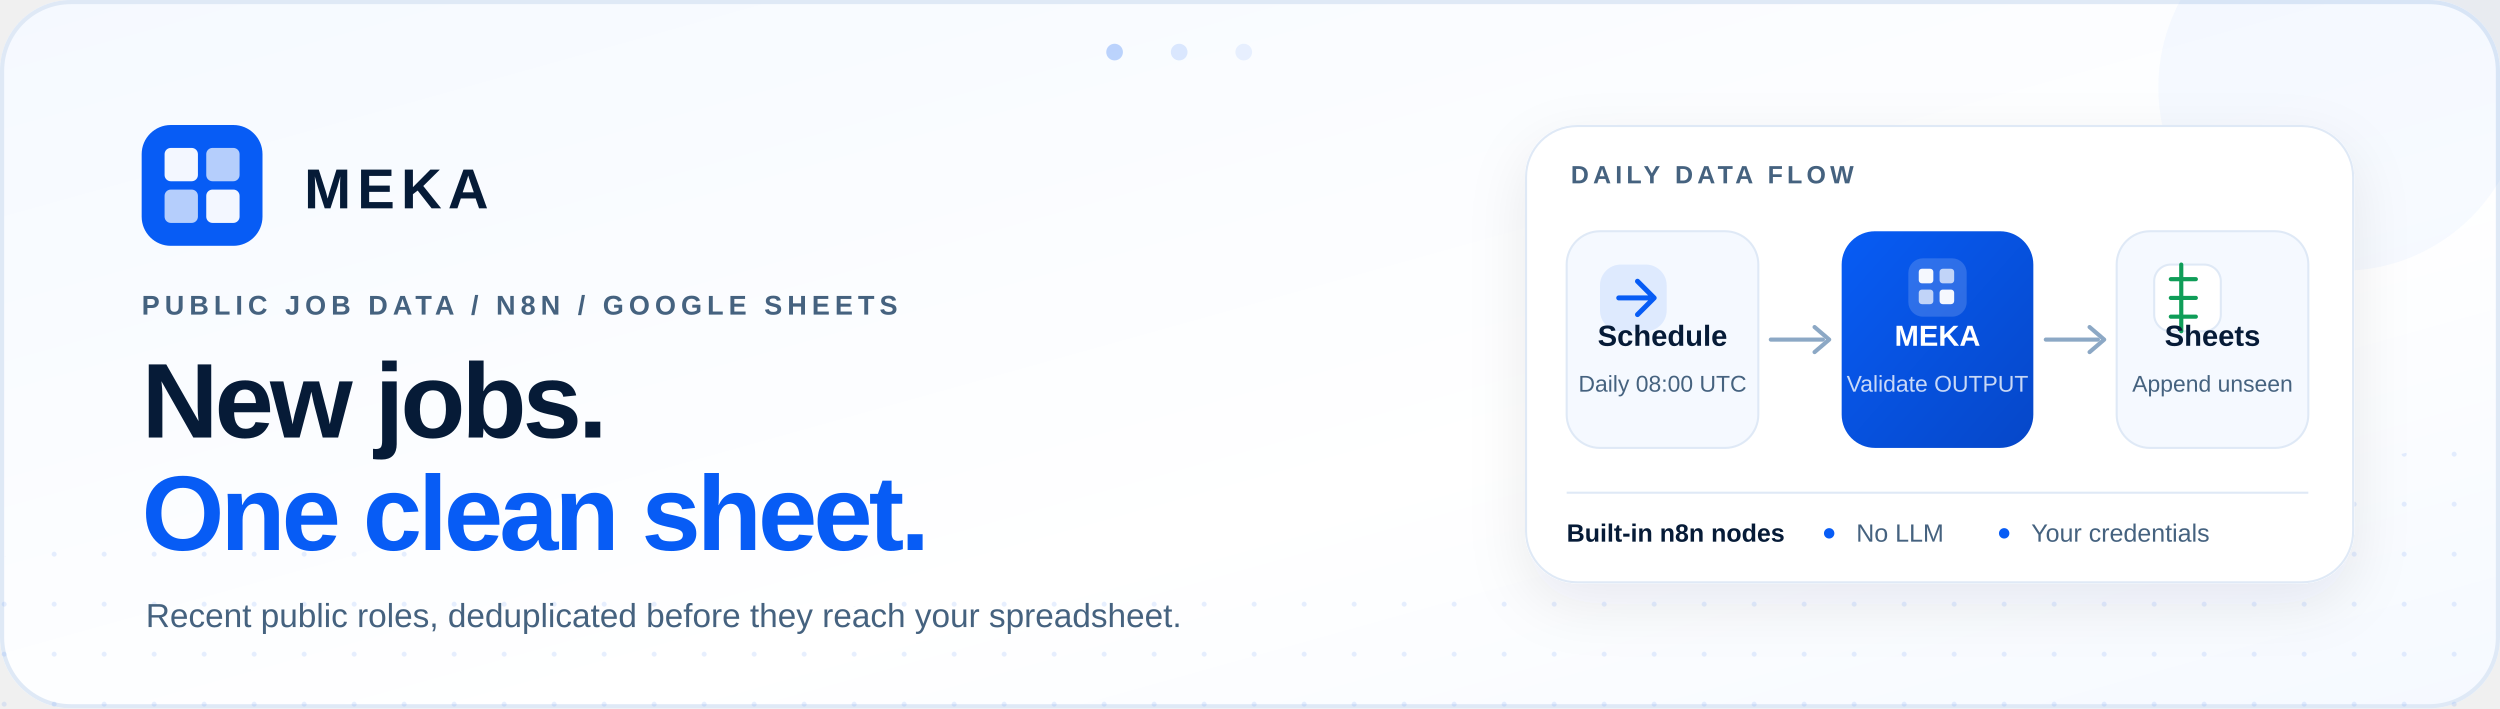
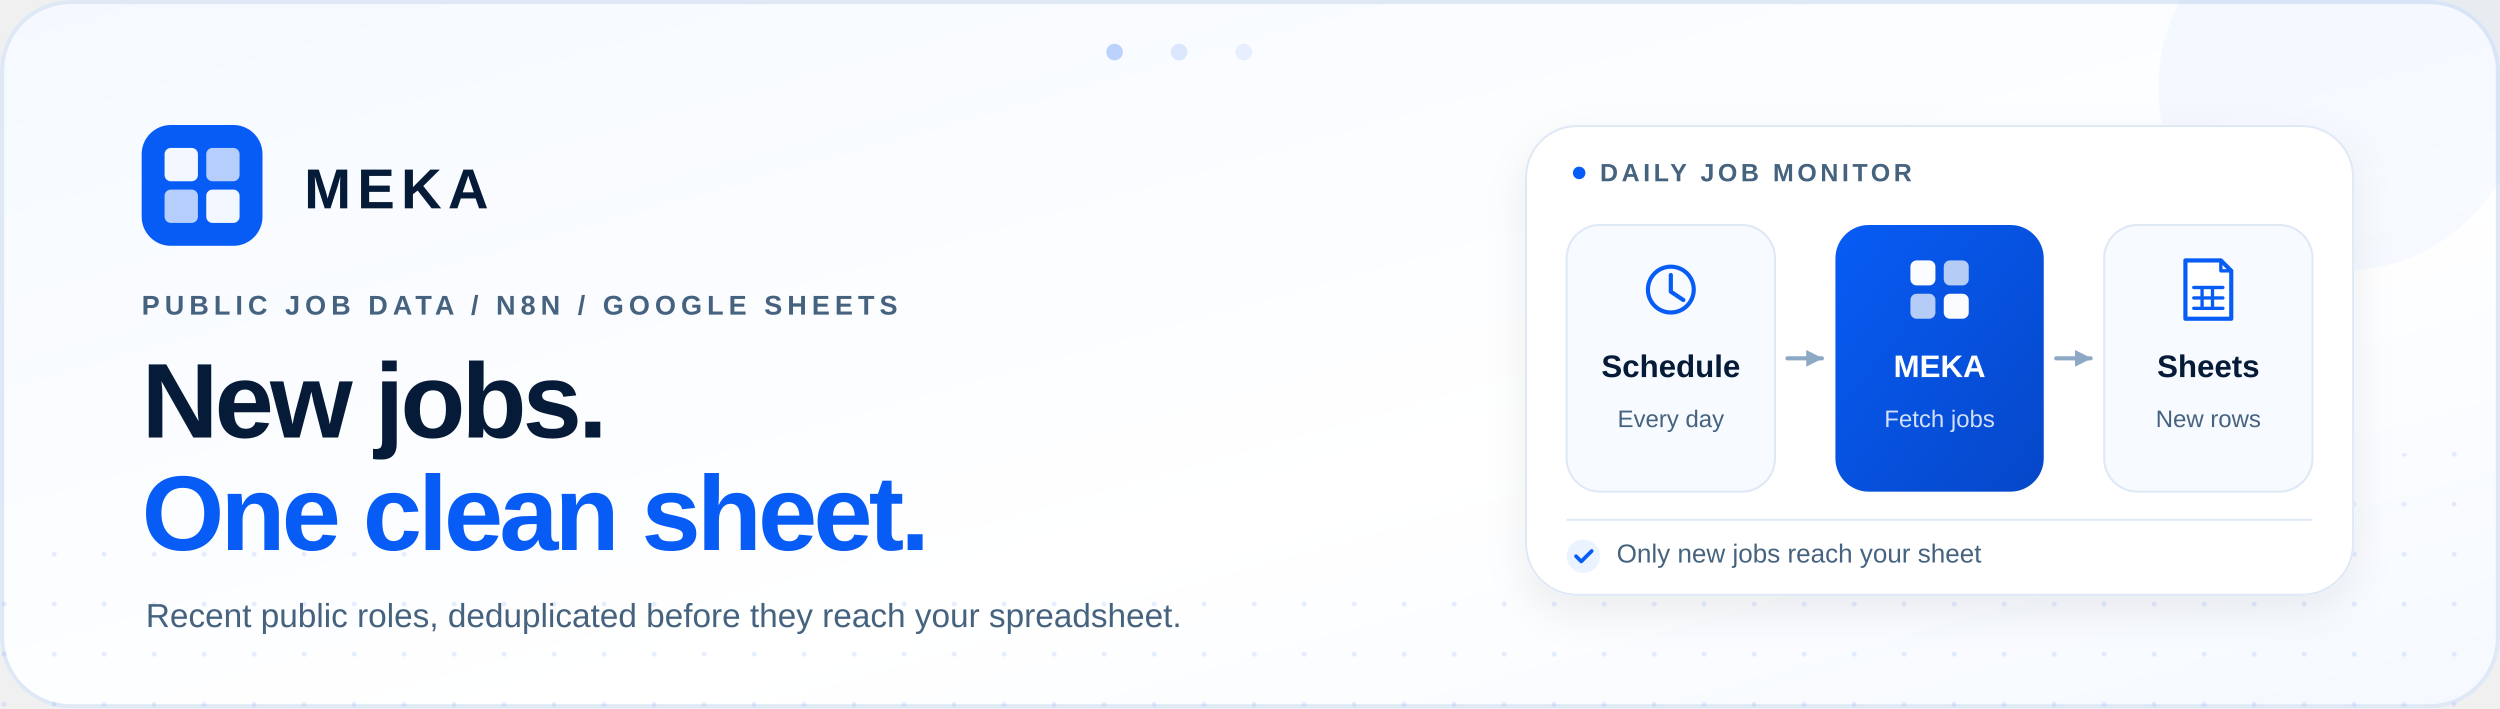
<svg xmlns="http://www.w3.org/2000/svg" width="1200" height="340" viewBox="0 0 1200 340" role="img" aria-labelledby="banner-title banner-desc">
  <defs>
    <linearGradient id="page-fill" x1="0" y1="0" x2="1" y2="1">
      <stop offset="0" stop-color="#f5f9ff" />
      <stop offset="0.62" stop-color="#ffffff" />
      <stop offset="1" stop-color="#f5f9ff" />
    </linearGradient>
    <linearGradient id="me-card" x1="0" y1="0" x2="1" y2="1">
      <stop offset="0" stop-color="#075cf5" />
      <stop offset="1" stop-color="#0647c8" />
    </linearGradient>
    <pattern id="dot-grid" width="24" height="24" patternUnits="userSpaceOnUse">
      <circle cx="2" cy="2" r="1.2" fill="#075cf5" opacity="0.10" />
    </pattern>
    <filter id="card-shadow" x="-20%" y="-20%" width="140%" height="160%">
-       <feDropShadow dx="0" dy="10" stdDeviation="14" flood-color="#061b37" flood-opacity="0.08" />
+       <feDropShadow dx="0" dy="8" stdDeviation="10" flood-color="#061b37" flood-opacity="0.07" />
    </filter>
+     <marker id="flow-arrow" markerWidth="8" markerHeight="8" refX="7.5" refY="4" orient="auto" markerUnits="userSpaceOnUse">
+       <path d="M0 0L8 4L0 8Z" fill="#8ca8c5" />
+     </marker>
  </defs>
  <rect width="1200" height="340" rx="34" fill="url(#page-fill)" />
  <rect x="1" y="1" width="1198" height="338" rx="33" fill="none" stroke="#dfe9f6" stroke-width="2" />
  <path d="M0 268C174 208 278 326 450 284C612 244 694 306 848 263C1004 219 1086 245 1200 204V340H0Z" fill="url(#dot-grid)" aria-hidden="true" />
  <circle cx="1124" cy="42" r="88" fill="#075cf5" opacity="0.035" aria-hidden="true" />
  <circle cx="535" cy="25" r="4" fill="#075cf5" opacity="0.26" aria-hidden="true" />
  <circle cx="566" cy="25" r="4" fill="#075cf5" opacity="0.13" aria-hidden="true" />
  <circle cx="597" cy="25" r="4" fill="#075cf5" opacity="0.08" aria-hidden="true" />
  <g aria-hidden="true">
    <rect x="68" y="60" width="58" height="58" rx="14" fill="#075cf5" />
    <rect x="79" y="71" width="16" height="16" rx="3" fill="#ffffff" opacity="0.95" />
    <rect x="99" y="71" width="16" height="16" rx="3" fill="#ffffff" opacity="0.70" />
    <rect x="79" y="91" width="16" height="16" rx="3" fill="#ffffff" opacity="0.70" />
    <rect x="99" y="91" width="16" height="16" rx="3" fill="#ffffff" opacity="0.95" />
    <text x="146" y="100" fill="#061b37" font-family="Arial, Helvetica, sans-serif" font-size="27" font-weight="700" letter-spacing="3">MEKA</text>
  </g>
  <text x="68" y="151" fill="#45627f" font-family="Arial, Helvetica, sans-serif" font-size="13" font-weight="700" letter-spacing="2.4">PUBLIC JOB DATA  /  N8N  /  GOOGLE SHEETS</text>
  <text x="68" y="210" fill="#061b37" font-family="Arial, Helvetica, sans-serif" font-size="51" font-weight="700" letter-spacing="-1.8">New jobs.</text>
  <text x="68" y="264" fill="#075cf5" font-family="Arial, Helvetica, sans-serif" font-size="51" font-weight="700" letter-spacing="-1.8">One clean sheet.</text>
  <text x="70" y="301" fill="#45627f" font-family="Arial, Helvetica, sans-serif" font-size="16">Recent public roles, deduplicated before they reach your spreadsheet.</text>
  <g filter="url(#card-shadow)">
-     <rect x="732" y="60" width="398" height="220" rx="25" fill="#ffffff" />
-     <rect x="732.5" y="60.5" width="397" height="219" rx="24.5" fill="none" stroke="#dfe9f6" />
+     <rect x="732" y="60" width="398" height="226" rx="25" fill="#ffffff" />
+     <rect x="732.5" y="60.5" width="397" height="225" rx="24.5" fill="none" stroke="#dfe9f6" />
  </g>
-   <text x="754" y="88" fill="#45627f" font-family="Arial, Helvetica, sans-serif" font-size="12" font-weight="700" letter-spacing="2">DAILY DATA FLOW</text>
+   <circle cx="758" cy="83" r="3" fill="#075cf5" />
+   <text x="768" y="87" fill="#45627f" font-family="Arial, Helvetica, sans-serif" font-size="12" font-weight="700" letter-spacing="1.7">DAILY JOB MONITOR</text>
  <g aria-hidden="true">
-     <rect x="752" y="111" width="92" height="104" rx="16" fill="#f5f9ff" stroke="#dfe9f6" />
-     <rect x="768" y="127" width="32" height="32" rx="10" fill="#075cf5" opacity="0.10" />
-     <path d="M777 143H791M786 135L794 143L786 151" fill="none" stroke="#075cf5" stroke-width="2.4" stroke-linecap="round" stroke-linejoin="round" />
-     <text x="798" y="166" text-anchor="middle" fill="#061b37" font-family="Arial, Helvetica, sans-serif" font-size="14" font-weight="700">Schedule</text>
-     <text x="798" y="188" text-anchor="middle" fill="#45627f" font-family="Arial, Helvetica, sans-serif" font-size="11">Daily 08:00 UTC</text>
-     <path d="M850 163H875" stroke="#8ca8c5" stroke-width="2" stroke-linecap="round" />
-     <path d="M871 157L878 163L871 169" fill="none" stroke="#8ca8c5" stroke-width="2" stroke-linecap="round" stroke-linejoin="round" />
-     <rect x="884" y="111" width="92" height="104" rx="16" fill="url(#me-card)" />
-     <rect x="916" y="124" width="28" height="28" rx="7" fill="#ffffff" opacity="0.16" />
-     <rect x="921" y="129" width="7" height="7" rx="1.5" fill="#ffffff" opacity="0.95" />
-     <rect x="931" y="129" width="7" height="7" rx="1.5" fill="#ffffff" opacity="0.70" />
-     <rect x="921" y="139" width="7" height="7" rx="1.5" fill="#ffffff" opacity="0.70" />
-     <rect x="931" y="139" width="7" height="7" rx="1.5" fill="#ffffff" opacity="0.95" />
-     <text x="930" y="166" text-anchor="middle" fill="#ffffff" font-family="Arial, Helvetica, sans-serif" font-size="14" font-weight="700">MEKA</text>
-     <text x="930" y="188" text-anchor="middle" fill="#ffffff" opacity="0.78" font-family="Arial, Helvetica, sans-serif" font-size="11">Validate OUTPUT</text>
-     <path d="M982 163H1007" stroke="#8ca8c5" stroke-width="2" stroke-linecap="round" />
-     <path d="M1003 157L1010 163L1003 169" fill="none" stroke="#8ca8c5" stroke-width="2" stroke-linecap="round" stroke-linejoin="round" />
-     <rect x="1016" y="111" width="92" height="104" rx="16" fill="#f5f9ff" stroke="#dfe9f6" />
-     <rect x="1034" y="127" width="32" height="32" rx="8" fill="#ffffff" stroke="#dfe9f6" />
-     <path d="M1047 127V159M1042 134H1054M1042 143H1054M1042 152H1054" stroke="#0f9d58" stroke-width="2" stroke-linecap="round" />
-     <text x="1062" y="166" text-anchor="middle" fill="#061b37" font-family="Arial, Helvetica, sans-serif" font-size="14" font-weight="700">Sheets</text>
-     <text x="1062" y="188" text-anchor="middle" fill="#45627f" font-family="Arial, Helvetica, sans-serif" font-size="11">Append unseen</text>
+     <rect x="752" y="108" width="100" height="128" rx="16" fill="#f7faff" stroke="#dfe9f6" />
+     <circle cx="802" cy="139" r="11" fill="none" stroke="#075cf5" stroke-width="2" />
+     <path d="M802 132V140L808 144" fill="none" stroke="#075cf5" stroke-width="2" stroke-linecap="round" stroke-linejoin="round" />
+     <text x="802" y="181" text-anchor="middle" fill="#061b37" font-family="Arial, Helvetica, sans-serif" font-size="15" font-weight="700">Schedule</text>
+     <text x="802" y="205" text-anchor="middle" fill="#45627f" font-family="Arial, Helvetica, sans-serif" font-size="11.5">Every day</text>
+     <path d="M858 172H874.5" fill="none" stroke="#8ca8c5" stroke-width="2" stroke-linecap="round" marker-end="url(#flow-arrow)" />
+     <rect x="881" y="108" width="100" height="128" rx="16" fill="url(#me-card)" />
+     <rect x="917" y="125" width="12" height="12" rx="3" fill="#ffffff" opacity="0.98" />
+     <rect x="933" y="125" width="12" height="12" rx="3" fill="#ffffff" opacity="0.70" />
+     <rect x="917" y="141" width="12" height="12" rx="3" fill="#ffffff" opacity="0.70" />
+     <rect x="933" y="141" width="12" height="12" rx="3" fill="#ffffff" opacity="0.98" />
+     <text x="931" y="181" text-anchor="middle" fill="#ffffff" font-family="Arial, Helvetica, sans-serif" font-size="15" font-weight="700">MEKA</text>
+     <text x="931" y="205" text-anchor="middle" fill="#ffffff" opacity="0.82" font-family="Arial, Helvetica, sans-serif" font-size="11.5">Fetch jobs</text>
+     <path d="M987 172H1003.5" fill="none" stroke="#8ca8c5" stroke-width="2" stroke-linecap="round" marker-end="url(#flow-arrow)" />
+     <rect x="1010" y="108" width="100" height="128" rx="16" fill="#f7faff" stroke="#dfe9f6" />
+     <path d="M1049 125H1066L1071 130V153H1049Z" fill="#ffffff" stroke="#075cf5" stroke-width="2" stroke-linecap="round" stroke-linejoin="round" />
+     <path d="M1066 125V130H1071M1053 138H1067M1053 143H1067M1053 148H1067M1057 138V148M1062 138V148" fill="none" stroke="#075cf5" stroke-width="1.6" stroke-linecap="round" stroke-linejoin="round" />
+     <text x="1060" y="181" text-anchor="middle" fill="#061b37" font-family="Arial, Helvetica, sans-serif" font-size="15" font-weight="700">Sheets</text>
+     <text x="1060" y="205" text-anchor="middle" fill="#45627f" font-family="Arial, Helvetica, sans-serif" font-size="11.5">New rows</text>
  </g>
-   <rect x="752" y="236" width="356" height="1" fill="#dfe9f6" />
-   <text x="752" y="260" fill="#061b37" font-family="Arial, Helvetica, sans-serif" font-size="12" font-weight="700">Built-in n8n nodes</text>
-   <circle cx="878" cy="256" r="2.5" fill="#075cf5" />
-   <text x="891" y="260" fill="#45627f" font-family="Arial, Helvetica, sans-serif" font-size="12">No LLM</text>
-   <circle cx="962" cy="256" r="2.5" fill="#075cf5" />
-   <text x="975" y="260" fill="#45627f" font-family="Arial, Helvetica, sans-serif" font-size="12">Your credentials</text>
+   <rect x="752" y="249" width="358" height="1" fill="#dfe9f6" />
+   <circle cx="760" cy="267" r="8" fill="#eaf3ff" />
+   <path d="M756.5 267L759 269.5L764 264.5" fill="none" stroke="#075cf5" stroke-width="1.8" stroke-linecap="round" stroke-linejoin="round" />
+   <text x="776" y="270" fill="#45627f" font-family="Arial, Helvetica, sans-serif" font-size="12.5">Only new jobs reach your sheet</text>
</svg>
